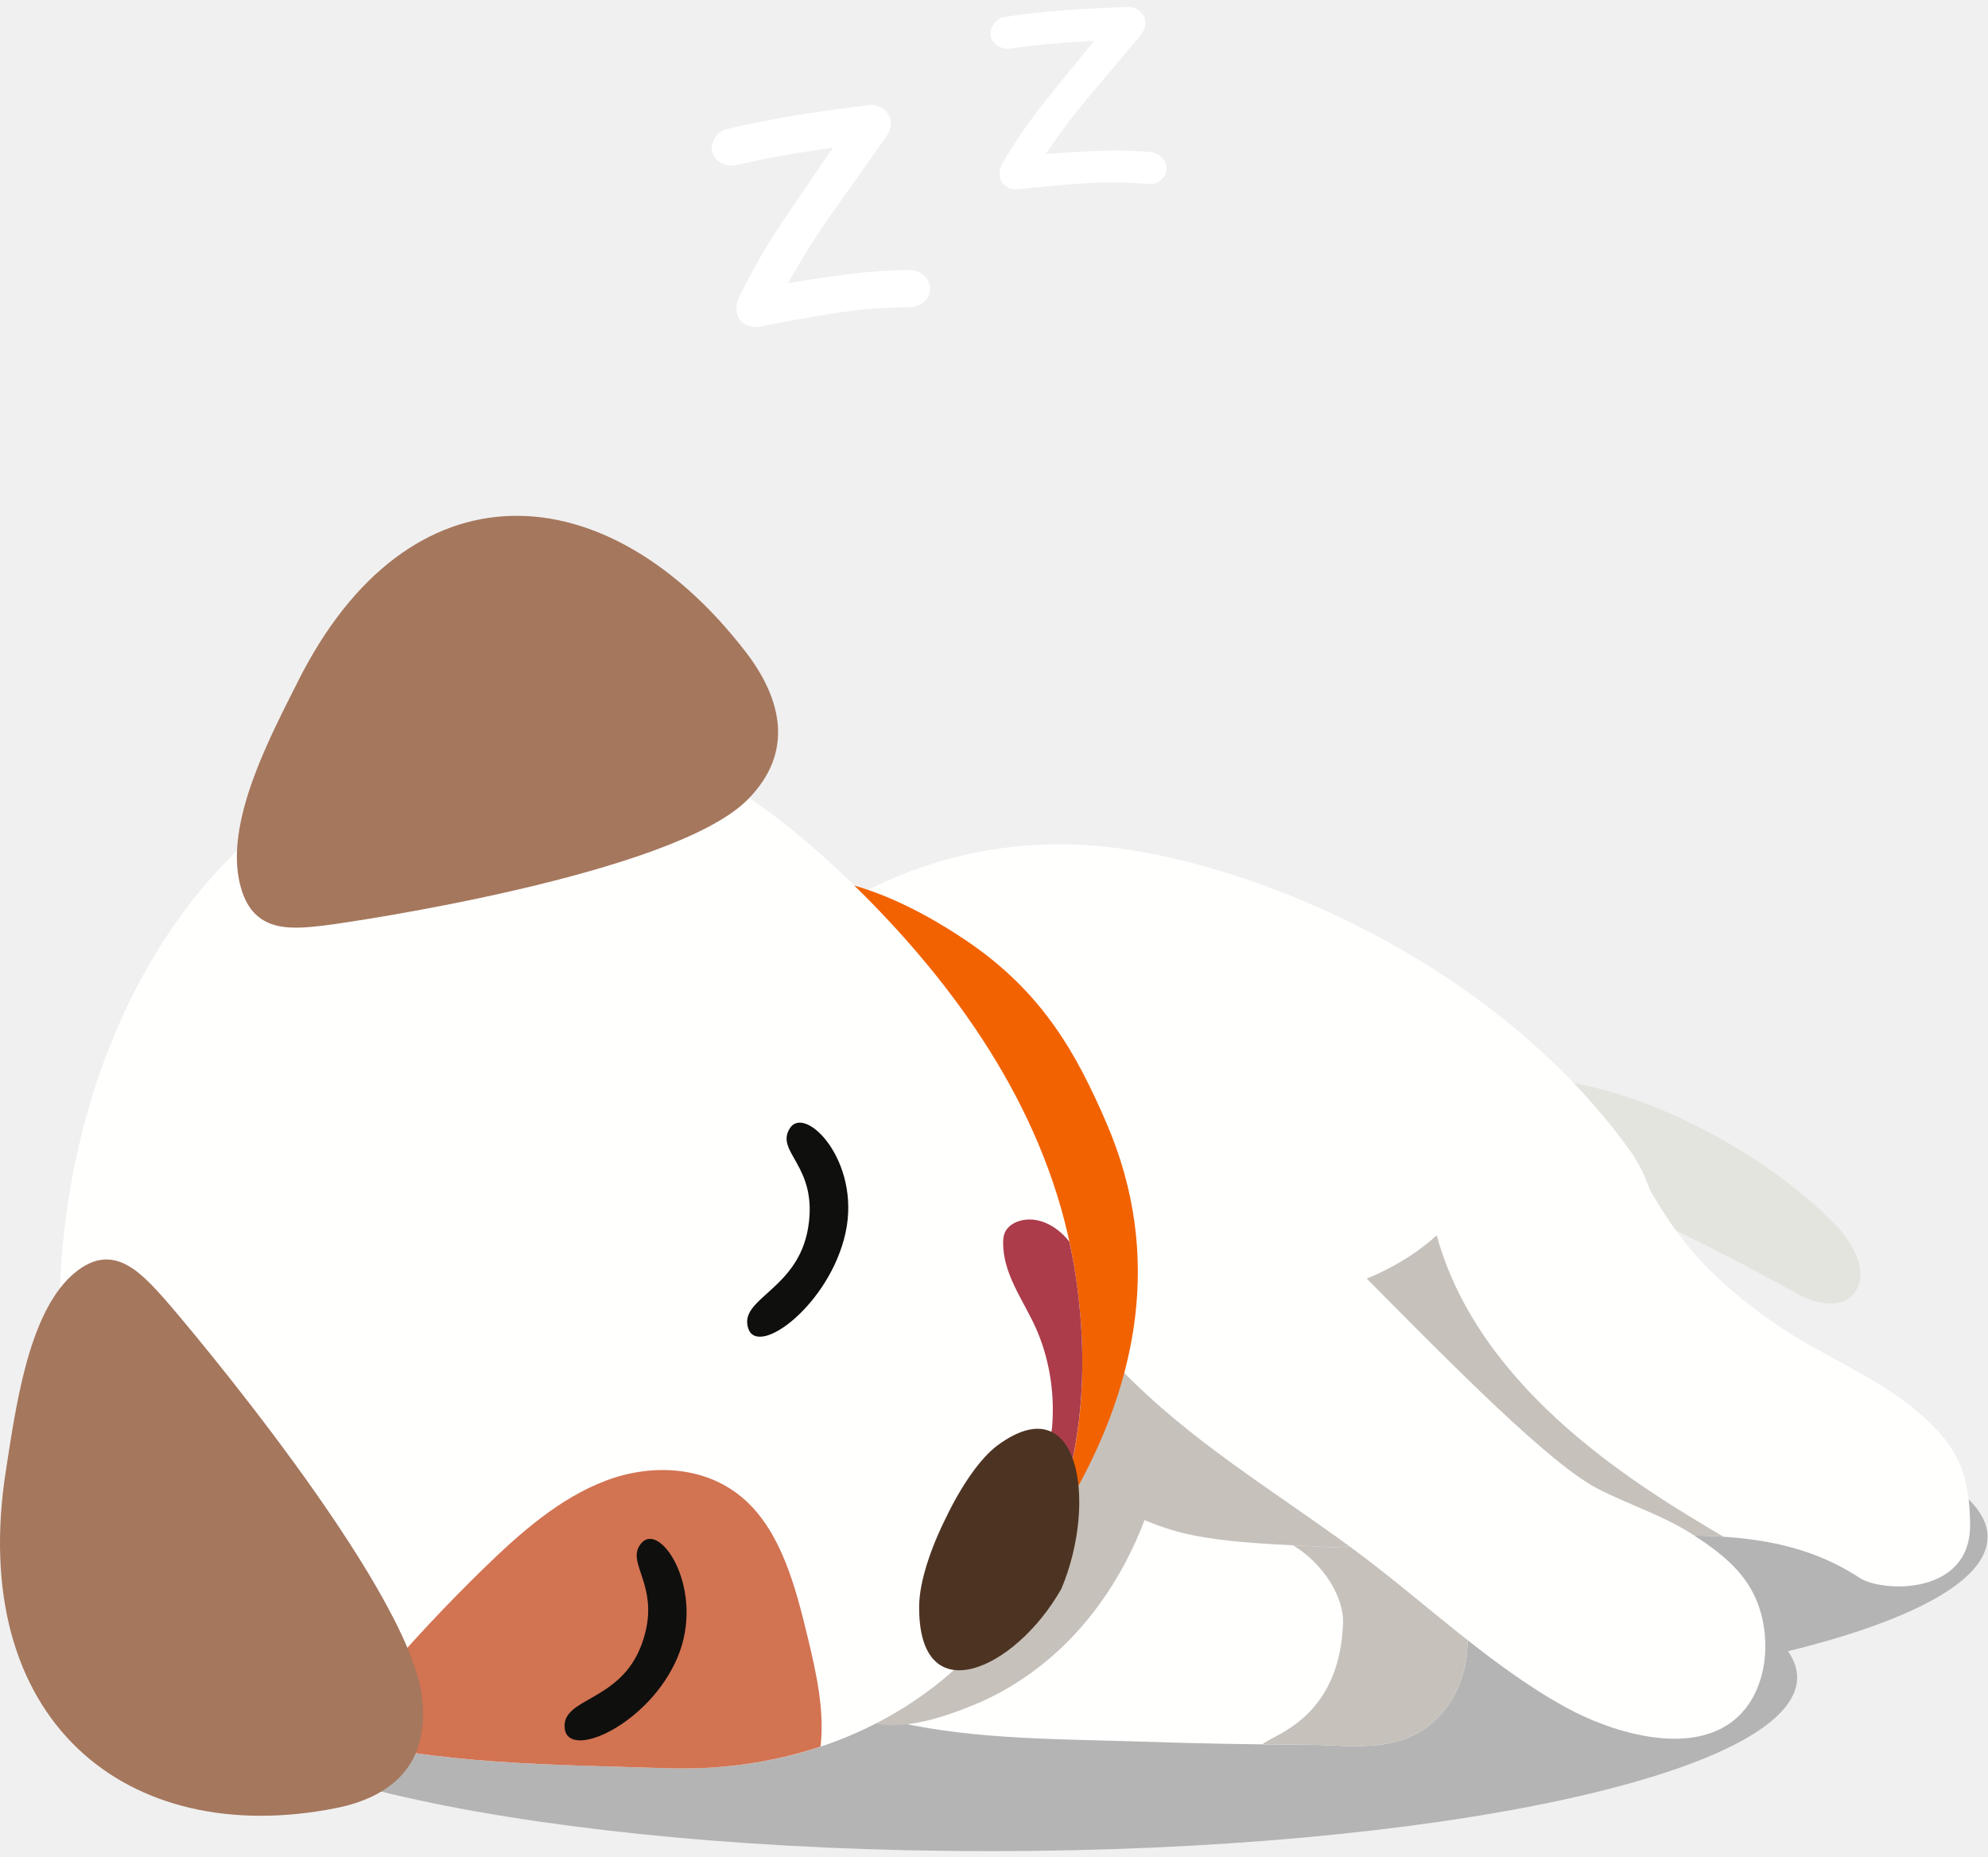
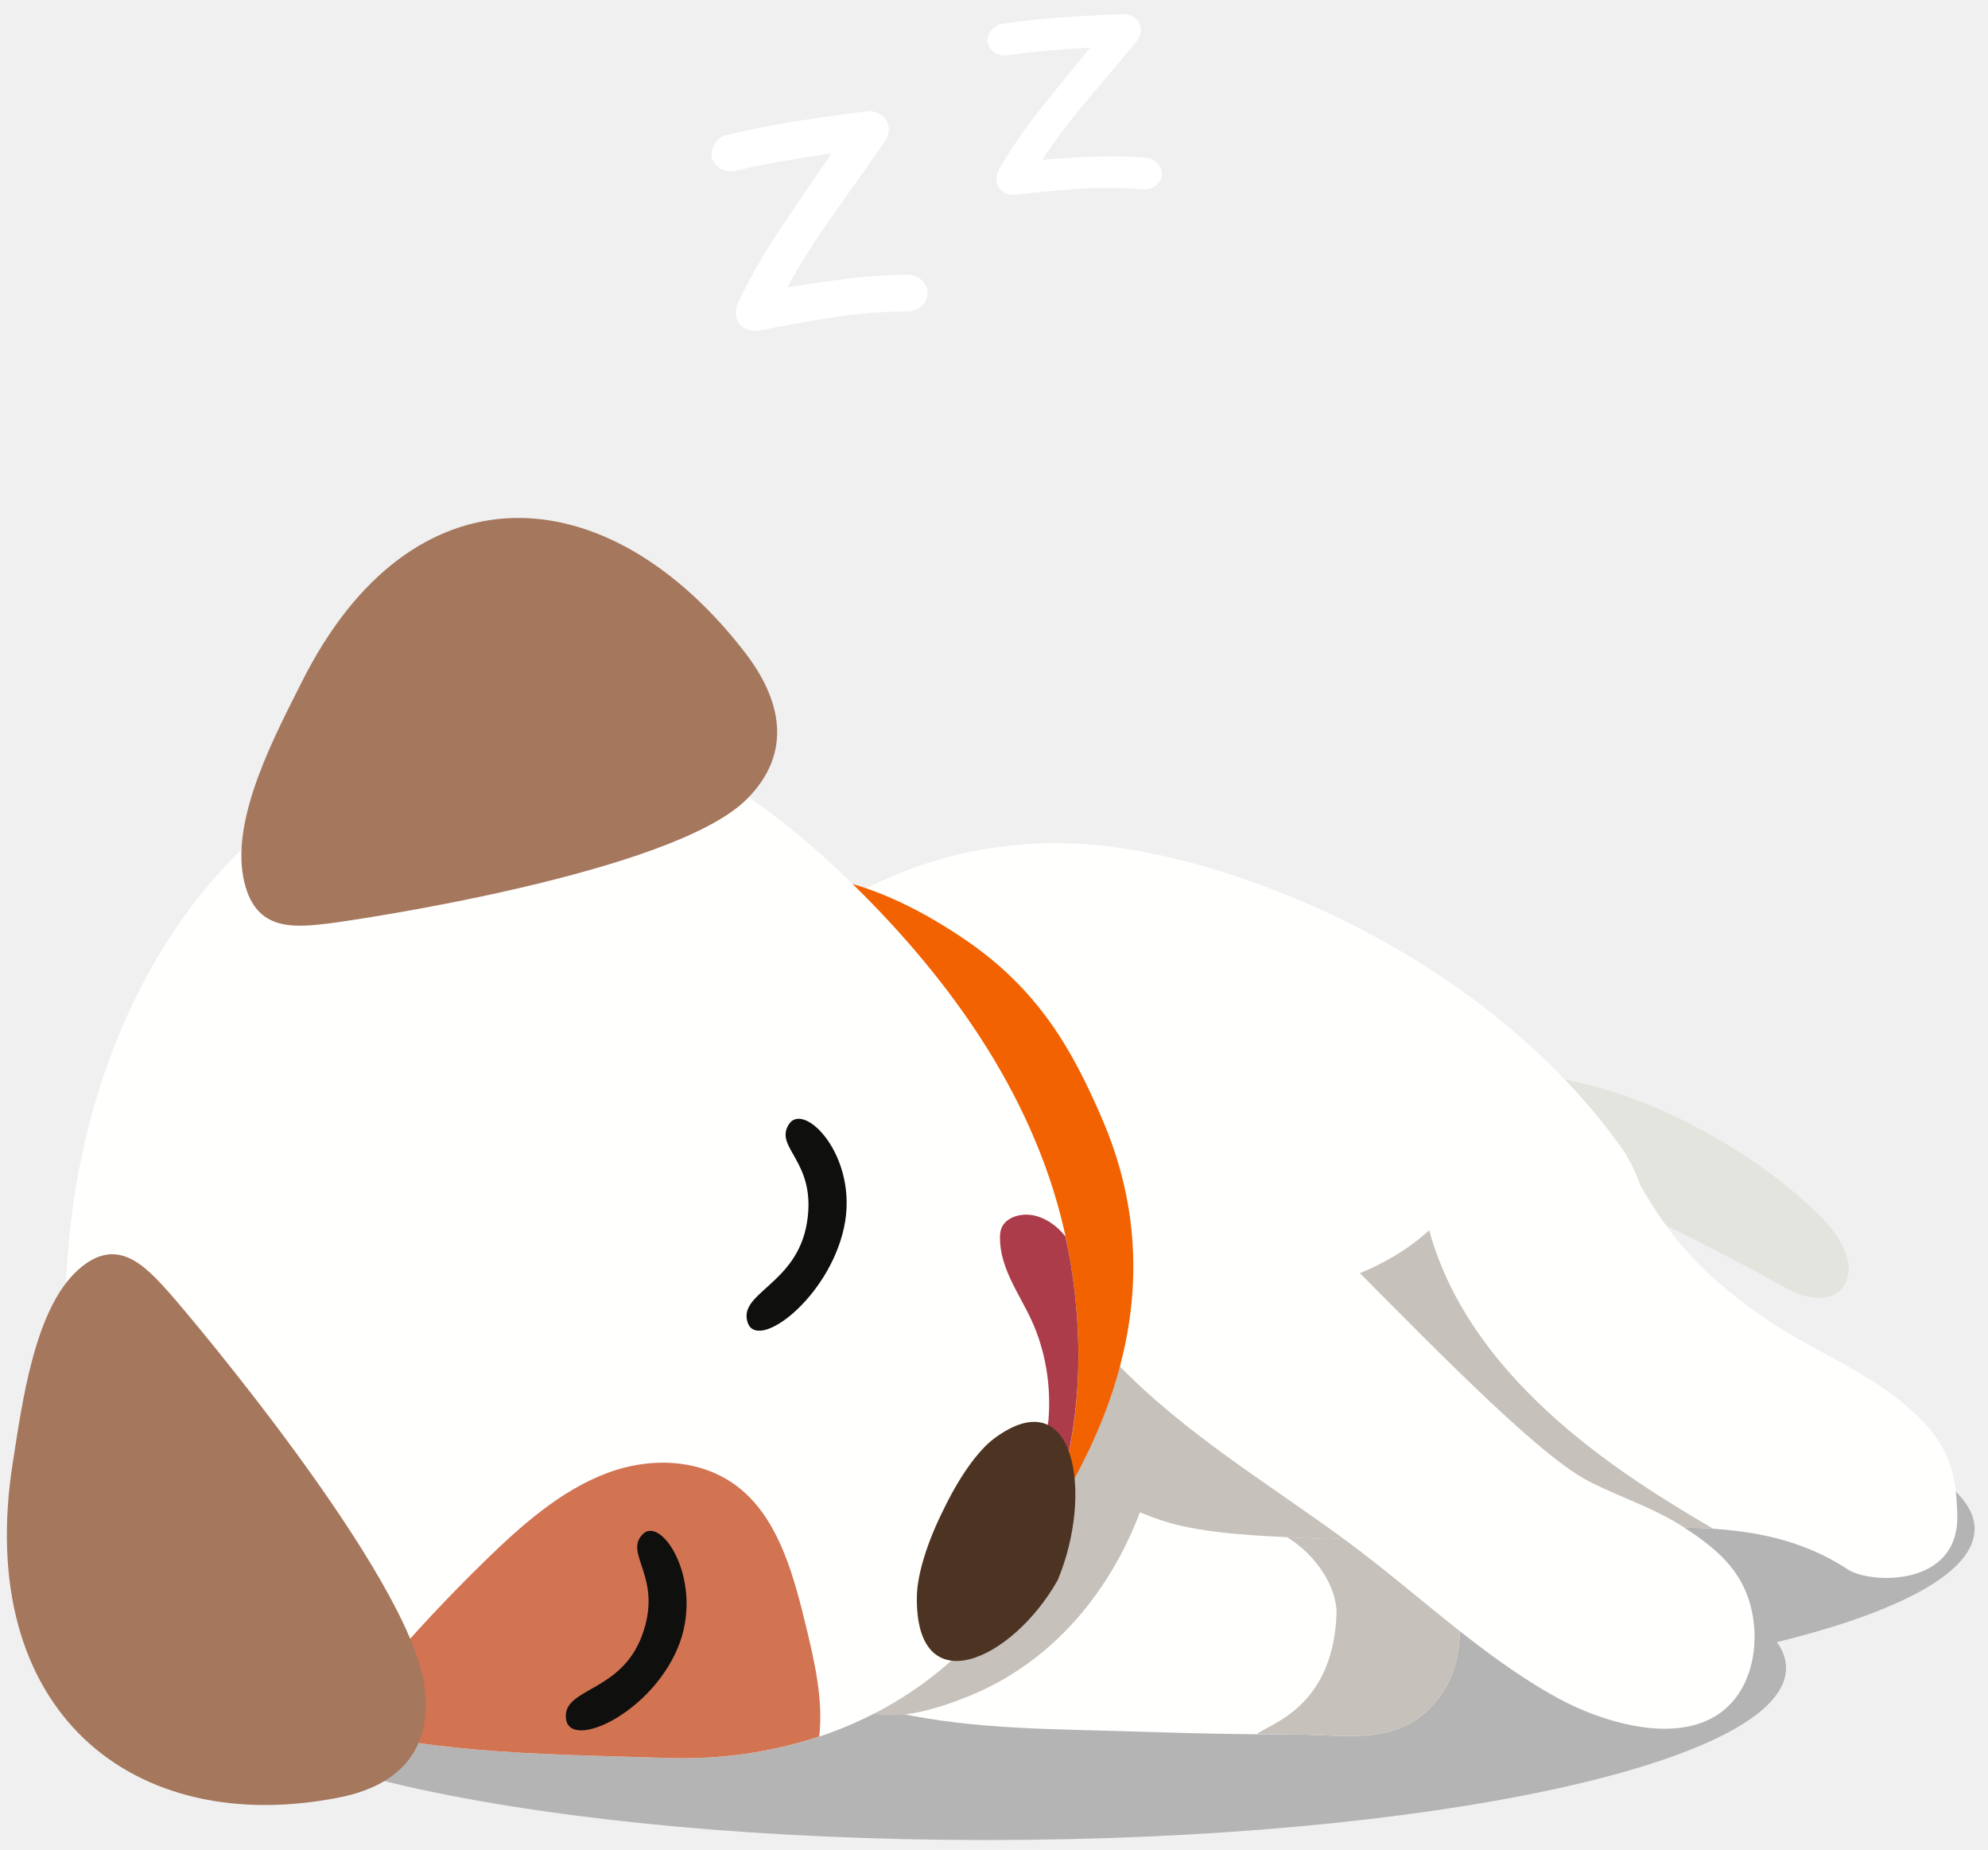
- <svg xmlns="http://www.w3.org/2000/svg" width="212px" height="198px" viewBox="0 0 212 198" version="1.1">
+ <svg xmlns="http://www.w3.org/2000/svg" width="129px" height="120px" viewBox="0 0 129 120" version="1.1">
  <g id="Dog-states" stroke="none" stroke-width="1" fill="none" fill-rule="evenodd">
-     <g id="for-markdown-descriptions" transform="translate(-33, -48)">
-       <g id="asleep" transform="translate(33, 48.542)">
-         <path d="M105.56,196.841 C58.002,196.841 19.46,188.551 19.46,178.32 C19.46,173.651 27.5,169.389 40.741,166.132 C40.101,165.221 39.767,164.289 39.767,163.34 C39.767,153.105 78.309,144.814 125.867,144.814 C173.411,144.814 211.954,153.105 211.954,163.34 C211.954,168.007 203.913,172.268 190.671,175.525 C191.312,176.437 191.647,177.37 191.647,178.32 C191.647,188.551 153.104,196.841 105.56,196.841 L105.56,196.841 Z" id="Clip-148" fill-opacity="0.25" fill="#000000" />
-         <path d="M154.863,122.658 C149.323,122.015 157.635,115.044 160.421,114.665 C171.34,113.201 187.659,121.632 195.766,130.095 C197.498,131.904 199.218,134.816 197.97,136.992 C196.75,139.122 193.833,138.605 191.795,137.485 C179.042,130.476 166.009,123.951 154.863,122.658" id="Fill-150" fill="#E4E4DF" />
-         <path d="M75.865,108.2 C76.135,107.862 76.41,107.526 76.689,107.191 C87.518,94.218 102.367,88.055 118.073,89.761 C133.198,91.404 158.866,101.54 173.693,121.964 C185.479,138.198 162.433,170.087 146.739,177 C140.026,179.958 132.722,180.531 125.549,181.071 C119.4,181.535 113.251,181.997 107.102,182.46 C93.282,183.502 77.016,183.348 68.836,170.842 C65.847,166.271 64.434,160.581 63.94,154.908 C62.369,136.824 65.074,121.696 75.865,108.2" id="Fill-151" fill="#FFFFFE" />
-         <path d="M169.017,117.477 C177.392,124.829 175.339,131.165 189.867,140.987 C193.871,143.694 199.742,146.199 203.643,149.292 C209.013,153.551 209.999,156.697 210.091,161.928 C210.226,169.652 200.673,169.256 198.316,167.707 C185.034,158.975 168.769,166.687 154.033,160.84 C150.946,159.616 147.874,158.222 145.158,156.081 C140.107,152.098 136.603,145.752 134.247,139.02 C133.393,136.58 132.664,134.025 132.569,131.364 C132.327,124.592 137.208,112.212 142.899,109.591 C151.506,105.627 162.224,111.515 169.017,117.477" id="Fill-152" fill="#FFFFFE" />
-         <path d="M138.983,181.402 C130.305,182.408 105.936,186.228 103.296,171.929 C102.096,165.419 103.787,156.8 105.044,150.397 C106.048,145.281 107.387,140.244 109.045,135.342 C111.656,127.624 116.382,127.511 123.441,125.333 C132.565,122.52 163.391,163.608 157.184,167.623 C150.976,171.639 146.079,180.58 138.983,181.402" id="Fill-153" fill="#C6C1BB" />
-         <path d="M153.21,131.177 C145.52,138.188 134.271,138.188 134.247,139.02 C134.04,146.281 140.107,152.098 145.158,156.081 C147.874,158.222 150.946,159.616 154.033,160.839 C163.719,164.683 174.065,162.669 183.792,163.317 C175.419,158.345 157.857,148.103 153.21,131.177" id="Fill-154" fill="#C6C1BB" />
-         <path d="M155.265,179.876 C156.735,176.907 156.961,173.143 155.538,170.182 C154.398,167.808 152.023,165.47 149.776,164.489 C147.292,163.404 144.415,164.566 141.707,164.413 C136.927,164.144 131.136,164.068 126.449,162.992 C120.736,161.681 116.073,158.24 110.689,155.831 C103.881,152.783 96.252,151.607 89.361,154.566 C83.888,156.917 76.172,164.696 79.128,171.841 C81.866,178.458 90.329,181.913 95.951,183.143 C104.385,184.989 113.373,184.88 121.937,185.169 C127.655,185.363 133.377,185.47 139.099,185.484 C144.39,185.497 150.102,186.792 154.105,181.72 C154.55,181.157 154.938,180.536 155.265,179.876" id="Fill-155" fill="#FFFFFE" />
-         <path d="M155.538,170.182 C154.398,167.808 152.023,165.47 149.776,164.489 C147.292,163.404 144.415,164.565 141.707,164.414 C140.489,164.344 139.205,164.288 137.89,164.225 C140.967,166.081 143.341,169.611 143.222,172.593 C142.812,182.881 135.528,184.478 134.664,185.437 C136.142,185.454 137.62,185.48 139.099,185.484 C144.39,185.497 150.102,186.792 154.105,181.721 C154.55,181.157 154.938,180.537 155.265,179.876 C156.735,176.907 156.961,173.143 155.538,170.182" id="Fill-156" fill="#C6C1BB" />
-         <path d="M115.097,173.183 C119.981,167.699 123.207,160.413 124.343,152.77 C124.635,150.798 124.792,148.769 124.437,146.819 C124.081,144.868 123.157,142.989 121.666,141.93 C120.425,141.049 118.903,140.801 117.43,140.827 C113.963,140.886 110.607,142.345 107.568,144.259 C101.13,148.312 95.844,154.412 91.492,161.128 C88.978,165.009 82.243,175.737 86.83,180.203 C87.352,180.709 88,181.015 88.637,181.313 C89.609,181.767 90.582,182.221 91.554,182.675 C95.216,184.385 100.137,182.763 103.805,181.267 C108.025,179.545 111.911,176.76 115.097,173.183" id="Fill-157" fill="#C6C1BB" />
-         <path d="M171.106,183.38 C176.191,185.232 182.548,185.965 186.028,181.77 C188.395,178.915 188.811,174.45 187.59,170.825 C186.37,167.201 183.561,165.071 180.587,163.131 C177.427,161.069 173.77,159.935 170.407,158.209 C160.199,152.971 129.565,116.741 122.411,115.093 C116.728,113.786 106.702,115.643 105.972,123.328 C105.297,130.444 115.094,140.858 119.285,145.225 C126.911,153.169 135.79,158.347 144.335,164.655 C151.896,170.234 158.917,177.11 167.092,181.573 C168.254,182.207 169.626,182.841 171.106,183.38" id="Fill-158" fill="#FFFFFE" />
-         <path d="M61.711,162.835 C65.845,167.186 74.37,172.022 79.891,172.963 C85.148,173.86 90.487,172.989 94.576,171.745 C103.62,168.998 111.333,164.745 115.17,157.586 C120.8,147.092 124.278,133.724 117.97,119.154 C114.82,111.883 111.217,105.232 102.937,99.681 C81.208,85.115 69.726,96.792 61.005,107.354 C52.798,117.299 42.716,133.956 53.365,150.715 C55.657,154.323 58.511,159.467 61.711,162.835" id="Fill-159" fill="#F26200" />
-         <path d="M20.323,177.317 C13.426,171.818 8.482,163.333 6.908,150.158 C4.637,131.164 8.887,110.784 20.003,96.133 C31.12,81.483 49.369,73.48 65.888,77.898 C75.85,80.561 84.563,87.3 92.19,94.958 C102.614,105.425 111.75,118.505 114.46,133.994 C120.309,167.421 98.713,188.898 71.126,187.998 C53.604,187.428 33.433,187.767 20.323,177.317" id="Fill-160" fill="#FFFFFE" />
-         <path d="M71.126,187.998 C76.918,188.188 82.439,187.378 87.505,185.691 C87.945,181.789 87.036,177.779 86.112,173.951 C84.822,168.601 83.304,162.91 79.488,159.435 C75.454,155.762 69.596,155.462 64.64,157.326 C59.684,159.189 55.453,162.917 51.494,166.78 C47.623,170.556 43.902,174.528 40.347,178.68 C38.662,180.649 36.988,182.643 35.238,184.546 C46.441,187.637 59.378,187.617 71.126,187.998" id="Fill-161" fill="#D27352" />
-         <path d="M79.501,68.943 C83.366,73.952 84.766,79.69 79.689,84.758 C71.729,92.706 37.755,97.756 34.634,98.133 C30.705,98.604 26.567,98.971 25.465,93.142 C24.218,86.541 28.952,77.75 31.748,72.164 C43.629,48.424 64.714,49.783 79.501,68.943" id="Fill-162" fill="#A5775D" />
-         <path d="M35.848,192.247 C41.682,191.081 46.019,187.619 44.954,180.114 C43.284,168.348 19.805,140.515 17.598,138.026 C14.819,134.894 11.819,131.702 7.662,135.444 C2.956,139.681 1.644,149.829 0.648,156.131 C-3.59,182.903 13.527,196.694 35.848,192.247" id="Fill-163" fill="#A5775D" />
-         <path d="M114.46,133.994 C114.333,133.271 114.179,132.558 114.025,131.845 C112.687,130.118 110.54,129.015 108.583,129.687 C107.968,129.898 107.362,130.319 107.116,130.988 C106.996,131.315 106.972,131.674 106.974,132.027 C106.989,135.255 109.006,137.932 110.333,140.779 C111.869,144.075 112.505,147.893 112.197,151.615 C112.035,153.584 109.518,158.894 111.052,160.33 C111.58,160.823 112.247,160.804 112.893,160.518 C115.487,152.93 116.212,144.003 114.46,133.994" id="Fill-164" fill="#AC3C4A" />
-         <path d="M98.021,170.606 C98.06,168.161 99.192,164.654 100.876,161.293 L100.882,161.281 L100.889,161.267 C102.517,157.872 104.551,154.925 106.372,153.578 C115.044,147.166 117.109,159.514 113.192,168.851 L113.195,168.852 L113.189,168.862 L113.182,168.878 L113.179,168.877 C108.246,177.587 97.839,182.25 98.021,170.606" id="Fill-165" fill="#4D3422" />
-         <path d="M68.476,163.92 C70.541,161.78 75.258,169.141 72.231,176.232 C69.204,183.324 60.643,187.168 60.228,183.788 C59.812,180.408 66.145,181.041 68.433,174.777 C70.722,168.512 66.411,166.061 68.476,163.92" id="Fill-166" fill="#0F0F0D" />
-         <path d="M84.23,119.762 C85.862,117.19 91.837,123.277 90.169,130.908 C88.501,138.538 80.813,144.289 79.786,141.084 C78.759,137.88 85.083,137.023 86.179,130.372 C87.274,123.722 82.599,122.333 84.23,119.762" id="Fill-167" fill="#0F0F0D" />
-         <g id="zzs" transform="translate(75.57128, 0)" fill="#FFFFFF" fill-rule="nonzero">
-           <g id="z" transform="translate(11.92872, 22.458) rotate(-8) translate(-11.92872, -22.458) translate(1.428719, 11.458)">
-             <path d="M19.259,18.08 C19.94,18.274 20.418,18.606 20.694,19.076 C20.97,19.545 21.059,20.007 20.962,20.46 C20.865,20.914 20.597,21.302 20.159,21.626 C19.721,21.95 19.145,22.064 18.431,21.966 C15.739,21.61 13.038,21.456 10.329,21.505 C7.62,21.553 4.919,21.659 2.226,21.821 C1.285,21.691 0.669,21.31 0.377,20.679 C0.085,20.047 0.166,19.327 0.62,18.517 C2.372,15.894 4.31,13.4 6.435,11.035 C8.56,8.671 10.694,6.323 12.835,3.991 C11.018,3.991 9.225,4.023 7.457,4.088 C5.689,4.153 3.897,4.266 2.08,4.428 C1.463,4.363 0.977,4.161 0.62,3.821 C0.263,3.481 0.06,3.108 0.012,2.703 C-0.037,2.298 0.068,1.885 0.328,1.464 C0.587,1.043 1.009,0.719 1.593,0.493 C4.254,0.234 6.914,0.08 9.574,0.031 C12.235,-0.017 14.911,-0.009 17.604,0.056 C18.48,0.315 19.023,0.792 19.234,1.489 C19.445,2.185 19.259,2.873 18.675,3.553 C16.533,5.853 14.376,8.145 12.202,10.428 C10.028,12.711 7.985,15.116 6.07,17.642 C8.309,17.578 10.515,17.562 12.689,17.594 C14.863,17.626 17.052,17.788 19.259,18.08 Z" id="Path" />
-           </g>
-           <g id="z" transform="translate(39.42872, 9.958004) rotate(-3) translate(-39.42872, -9.958004) translate(30.42872, 0.458004)">
-             <path d="M16.507,15.614 C17.091,15.782 17.502,16.069 17.738,16.474 C17.974,16.88 18.051,17.279 17.967,17.67 C17.884,18.062 17.655,18.398 17.279,18.677 C16.904,18.957 16.41,19.055 15.798,18.971 C13.49,18.663 11.175,18.53 8.853,18.572 C6.531,18.614 4.216,18.705 1.908,18.845 C1.101,18.733 0.573,18.405 0.323,17.859 C0.072,17.314 0.142,16.691 0.531,15.992 C2.033,13.726 3.695,11.572 5.516,9.53 C7.337,7.488 9.166,5.461 11.001,3.447 C9.444,3.447 7.908,3.475 6.392,3.53 C4.876,3.586 3.34,3.684 1.783,3.824 C1.254,3.768 0.837,3.593 0.531,3.3 C0.225,3.006 0.052,2.684 0.01,2.335 C-0.032,1.985 0.059,1.628 0.281,1.265 C0.503,0.901 0.865,0.621 1.366,0.426 C3.646,0.202 5.926,0.069 8.206,0.027 C10.487,-0.015 12.781,-0.008 15.089,0.048 C15.84,0.272 16.306,0.684 16.487,1.286 C16.667,1.887 16.507,2.482 16.007,3.069 C14.171,5.055 12.322,7.034 10.459,9.006 C8.596,10.978 6.844,13.055 5.203,15.237 C7.122,15.181 9.013,15.167 10.876,15.195 C12.739,15.223 14.616,15.363 16.507,15.614 Z" id="Path" />
+     <g id="for-markdown-descriptions" transform="translate(-25, -36)">
+       <g id="Group" transform="translate(14, 19)">
+         <g id="asleep" transform="translate(11.44578, 17.79638)">
+           <path d="M63.59,118.579 C34.941,118.579 11.723,113.585 11.723,107.421 C11.723,104.609 16.566,102.041 24.542,100.079 C24.157,99.53 23.956,98.969 23.956,98.397 C23.956,92.232 47.174,87.237 75.823,87.237 C104.464,87.237 127.683,92.232 127.683,98.397 C127.683,101.209 122.839,103.776 114.862,105.738 C115.248,106.287 115.45,106.849 115.45,107.421 C115.45,113.585 92.231,118.579 63.59,118.579 L63.59,118.579 Z" id="Clip-148" fill-opacity="0.25" fill="#000000" />
+           <path d="M93.291,73.89 C89.953,73.503 94.961,69.303 96.639,69.075 C103.217,68.193 113.047,73.272 117.931,78.37 C118.974,79.46 120.011,81.214 119.259,82.525 C118.524,83.808 116.767,83.497 115.539,82.822 C107.856,78.6 100.005,74.669 93.291,73.89" id="Fill-150" fill="#E4E4DF" />
+           <path d="M45.702,65.18 C45.864,64.977 46.03,64.774 46.198,64.573 C52.721,56.758 61.667,53.045 71.128,54.073 C80.239,55.062 95.702,61.168 104.634,73.472 C111.734,83.252 97.851,102.462 88.397,106.626 C84.353,108.408 79.953,108.753 75.632,109.079 C71.927,109.358 68.223,109.636 64.519,109.915 C56.194,110.543 46.395,110.45 41.467,102.917 C39.667,100.163 38.815,96.735 38.518,93.318 C37.571,82.424 39.201,73.311 45.702,65.18" id="Fill-151" fill="#FFFFFE" />
+           <path d="M101.817,70.769 C106.862,75.198 105.626,79.015 114.377,84.932 C116.789,86.562 120.326,88.071 122.676,89.935 C125.911,92.5 126.505,94.396 126.561,97.547 C126.642,102.2 120.887,101.961 119.467,101.028 C111.466,95.768 101.668,100.414 92.791,96.891 C90.931,96.154 89.08,95.314 87.444,94.024 C84.402,91.625 82.291,87.802 80.871,83.747 C80.357,82.277 79.918,80.738 79.861,79.135 C79.715,75.055 82.655,67.597 86.083,66.018 C91.268,63.63 97.725,67.177 101.817,70.769" id="Fill-152" fill="#FFFFFE" />
+           <path d="M83.724,109.278 C78.497,109.884 63.817,112.185 62.226,103.571 C61.503,99.65 62.522,94.458 63.279,90.6 C63.884,87.518 64.691,84.484 65.689,81.531 C67.262,76.882 70.109,76.814 74.362,75.502 C79.858,73.807 98.428,98.559 94.689,100.977 C90.949,103.397 87.999,108.783 83.724,109.278" id="Fill-153" fill="#C6C1BB" />
+           <path d="M92.295,79.022 C87.662,83.246 80.886,83.246 80.871,83.747 C80.747,88.121 84.402,91.625 87.444,94.024 C89.08,95.314 90.931,96.154 92.791,96.891 C98.626,99.206 104.858,97.993 110.718,98.383 C105.674,95.388 95.094,89.218 92.295,79.022" id="Fill-154" fill="#C6C1BB" />
+           <path d="M93.533,108.359 C94.418,106.57 94.555,104.303 93.697,102.519 C93.011,101.089 91.58,99.68 90.226,99.09 C88.73,98.436 86.997,99.136 85.365,99.044 C82.486,98.882 78.997,98.836 76.174,98.188 C72.732,97.398 69.923,95.325 66.68,93.874 C62.579,92.038 57.983,91.329 53.832,93.112 C50.535,94.528 45.886,99.214 47.667,103.518 C49.317,107.505 54.415,109.586 57.802,110.327 C62.882,111.439 68.297,111.373 73.456,111.547 C76.9,111.664 80.347,111.729 83.794,111.737 C86.982,111.745 90.423,112.525 92.834,109.47 C93.102,109.13 93.336,108.756 93.533,108.359" id="Fill-155" fill="#FFFFFE" />
+           <path d="M93.697,102.519 C93.011,101.089 91.58,99.68 90.226,99.09 C88.73,98.436 86.997,99.135 85.365,99.044 C84.632,99.002 83.858,98.968 83.066,98.93 C84.92,100.049 86.35,102.175 86.278,103.971 C86.031,110.169 81.643,111.131 81.123,111.709 C82.013,111.719 82.903,111.735 83.794,111.737 C86.982,111.745 90.423,112.525 92.834,109.47 C93.102,109.13 93.336,108.757 93.533,108.359 C94.418,106.57 94.555,104.303 93.697,102.519" id="Fill-156" fill="#C6C1BB" />
+           <path d="M69.335,104.327 C72.277,101.023 74.221,96.634 74.905,92.03 C75.081,90.842 75.176,89.62 74.962,88.445 C74.747,87.27 74.191,86.138 73.292,85.5 C72.545,84.969 71.628,84.82 70.741,84.835 C68.652,84.871 66.63,85.75 64.8,86.903 C60.921,89.344 57.737,93.019 55.115,97.065 C53.601,99.403 49.544,105.865 52.307,108.556 C52.621,108.861 53.012,109.045 53.395,109.224 C53.981,109.498 54.567,109.771 55.153,110.045 C57.359,111.075 60.323,110.098 62.533,109.197 C65.075,108.159 67.416,106.482 69.335,104.327" id="Fill-157" fill="#C6C1BB" />
+           <path d="M103.076,110.47 C106.139,111.585 109.968,112.027 112.065,109.5 C113.491,107.78 113.741,105.09 113.006,102.906 C112.271,100.723 110.579,99.44 108.787,98.271 C106.883,97.029 104.68,96.346 102.655,95.306 C96.505,92.151 78.051,70.326 73.741,69.333 C70.318,68.546 64.278,69.664 63.838,74.294 C63.432,78.58 69.333,84.854 71.858,87.485 C76.452,92.27 81.801,95.39 86.949,99.19 C91.503,102.55 95.733,106.693 100.658,109.381 C101.358,109.763 102.184,110.145 103.076,110.47" id="Fill-158" fill="#FFFFFE" />
+           <path d="M37.175,98.093 C39.665,100.714 44.801,103.627 48.127,104.194 C51.294,104.735 54.51,104.21 56.973,103.461 C62.421,101.806 67.068,99.244 69.379,94.931 C72.771,88.609 74.866,80.556 71.066,71.779 C69.168,67.399 66.998,63.393 62.01,60.049 C48.92,51.274 42.003,58.308 36.75,64.671 C31.806,70.662 25.732,80.696 32.147,90.792 C33.528,92.965 35.247,96.064 37.175,98.093" id="Fill-159" fill="#F26200" />
+           <path d="M12.242,106.817 C8.088,103.505 5.109,98.393 4.161,90.456 C2.793,79.014 5.353,66.737 12.05,57.911 C18.747,49.086 29.74,44.265 39.691,46.926 C45.692,48.53 50.941,52.59 55.536,57.203 C61.815,63.509 67.319,71.388 68.952,80.719 C72.475,100.856 59.465,113.794 42.847,113.252 C32.291,112.908 20.14,113.112 12.242,106.817" id="Fill-160" fill="#FFFFFE" />
+           <path d="M42.847,113.252 C46.336,113.366 49.662,112.878 52.714,111.862 C52.979,109.511 52.431,107.096 51.874,104.79 C51.097,101.567 50.183,98.138 47.884,96.045 C45.454,93.832 41.925,93.652 38.939,94.774 C35.954,95.897 33.405,98.143 31.02,100.47 C28.688,102.744 26.447,105.137 24.305,107.638 C23.29,108.824 22.282,110.026 21.227,111.172 C27.976,113.034 35.77,113.022 42.847,113.252" id="Fill-161" fill="#D27352" />
+           <path d="M47.892,41.532 C50.22,44.549 51.064,48.006 48.005,51.059 C43.21,55.847 22.744,58.889 20.864,59.116 C18.497,59.4 16.004,59.621 15.34,56.109 C14.589,52.133 17.441,46.837 19.125,43.472 C26.282,29.171 38.984,29.99 47.892,41.532" id="Fill-162" fill="#A5775D" />
+           <path d="M21.595,115.811 C25.109,115.109 27.722,113.023 27.08,108.502 C26.074,101.414 11.93,84.647 10.601,83.148 C8.927,81.261 7.12,79.338 4.615,81.593 C1.78,84.145 0.99,90.258 0.39,94.055 C-2.163,110.182 8.149,118.49 21.595,115.811" id="Fill-163" fill="#A5775D" />
+           <path d="M68.952,80.719 C68.875,80.283 68.782,79.854 68.689,79.424 C67.883,78.384 66.59,77.72 65.411,78.124 C65.041,78.252 64.676,78.505 64.527,78.908 C64.455,79.105 64.441,79.321 64.442,79.534 C64.451,81.479 65.666,83.091 66.465,84.806 C67.391,86.792 67.774,89.092 67.588,91.334 C67.491,92.52 65.974,95.719 66.899,96.584 C67.217,96.881 67.618,96.87 68.008,96.697 C69.57,92.126 70.007,86.749 68.952,80.719" id="Fill-164" fill="#AC3C4A" />
+           <path d="M59.049,102.774 C59.072,101.302 59.754,99.189 60.768,97.164 L60.772,97.157 L60.776,97.149 C61.757,95.103 62.982,93.328 64.079,92.517 C69.303,88.654 70.547,96.093 68.188,101.717 L68.189,101.718 L68.186,101.724 L68.182,101.733 L68.18,101.733 C65.208,106.98 58.939,109.789 59.049,102.774" id="Fill-165" fill="#4D3422" />
+           <path d="M41.25,98.747 C42.494,97.458 45.336,101.892 43.512,106.164 C41.689,110.436 36.532,112.752 36.282,110.715 C36.031,108.679 39.846,109.061 41.224,105.287 C42.603,101.513 40.006,100.037 41.25,98.747" id="Fill-166" fill="#0F0F0D" />
+           <path d="M50.741,72.146 C51.724,70.596 55.323,74.263 54.318,78.86 C53.314,83.456 48.682,86.921 48.064,84.99 C47.445,83.06 51.255,82.544 51.915,78.537 C52.574,74.531 49.758,73.694 50.741,72.146" id="Fill-167" fill="#0F0F0D" />
+           <g id="zzs" transform="translate(45.52487, 0)" fill="#FFFFFF" fill-rule="nonzero">
+             <g id="z" transform="translate(7.185975, 13.52892) rotate(-8) translate(-7.185975, -13.52892) translate(0.860674, 6.902412)">
+               <path d="M11.602,10.891 C12.012,11.008 12.3,11.208 12.466,11.491 C12.633,11.774 12.686,12.052 12.628,12.325 C12.569,12.599 12.408,12.833 12.144,13.028 C11.88,13.223 11.533,13.291 11.103,13.233 C9.481,13.018 7.854,12.925 6.222,12.955 C4.59,12.984 2.963,13.047 1.341,13.145 C0.774,13.067 0.403,12.838 0.227,12.457 C0.051,12.077 0.1,11.643 0.373,11.155 C1.429,9.574 2.597,8.072 3.877,6.648 C5.157,5.223 6.442,3.809 7.732,2.404 C6.637,2.404 5.558,2.424 4.492,2.463 C3.427,2.502 2.347,2.57 1.253,2.667 C0.882,2.628 0.588,2.506 0.373,2.302 C0.158,2.097 0.036,1.872 0.007,1.628 C-0.022,1.385 0.041,1.136 0.198,0.882 C0.354,0.629 0.608,0.433 0.96,0.297 C2.562,0.141 4.165,0.048 5.768,0.019 C7.37,-0.01 8.983,-0.006 10.605,0.033 C11.133,0.19 11.46,0.477 11.587,0.897 C11.714,1.316 11.602,1.731 11.25,2.141 C9.96,3.526 8.66,4.906 7.351,6.282 C6.041,7.657 4.81,9.106 3.657,10.628 C5.005,10.589 6.334,10.579 7.644,10.599 C8.953,10.618 10.273,10.716 11.602,10.891 Z" id="Path" />
+             </g>
+             <g id="z" transform="translate(23.75224, 5.998798) rotate(-3) translate(-23.75224, -5.998798) translate(18.33055, 0.275906)">
+               <path d="M9.944,9.406 C10.296,9.507 10.543,9.68 10.686,9.924 C10.828,10.169 10.874,10.409 10.824,10.645 C10.773,10.881 10.635,11.083 10.409,11.251 C10.183,11.42 9.886,11.479 9.517,11.428 C8.127,11.243 6.732,11.163 5.333,11.188 C3.934,11.213 2.54,11.268 1.149,11.352 C0.663,11.285 0.345,11.087 0.194,10.758 C0.044,10.43 0.086,10.055 0.32,9.634 C1.225,8.269 2.226,6.971 3.323,5.741 C4.42,4.511 5.522,3.289 6.627,2.076 C5.689,2.076 4.764,2.093 3.851,2.127 C2.938,2.16 2.012,2.219 1.074,2.304 C0.756,2.27 0.504,2.165 0.32,1.988 C0.136,1.811 0.031,1.617 0.006,1.406 C-0.019,1.196 0.035,0.981 0.169,0.762 C0.303,0.543 0.521,0.374 0.823,0.256 C2.196,0.122 3.57,0.042 4.944,0.016 C6.317,-0.009 7.699,-0.005 9.09,0.029 C9.542,0.164 9.823,0.412 9.932,0.775 C10.041,1.137 9.944,1.495 9.643,1.849 C8.537,3.045 7.423,4.237 6.301,5.425 C5.178,6.613 4.123,7.864 3.134,9.179 C4.29,9.145 5.429,9.137 6.552,9.153 C7.674,9.17 8.805,9.255 9.944,9.406 Z" id="Path" />
+             </g>
          </g>
        </g>
      </g>
    </g>
  </g>
</svg>
